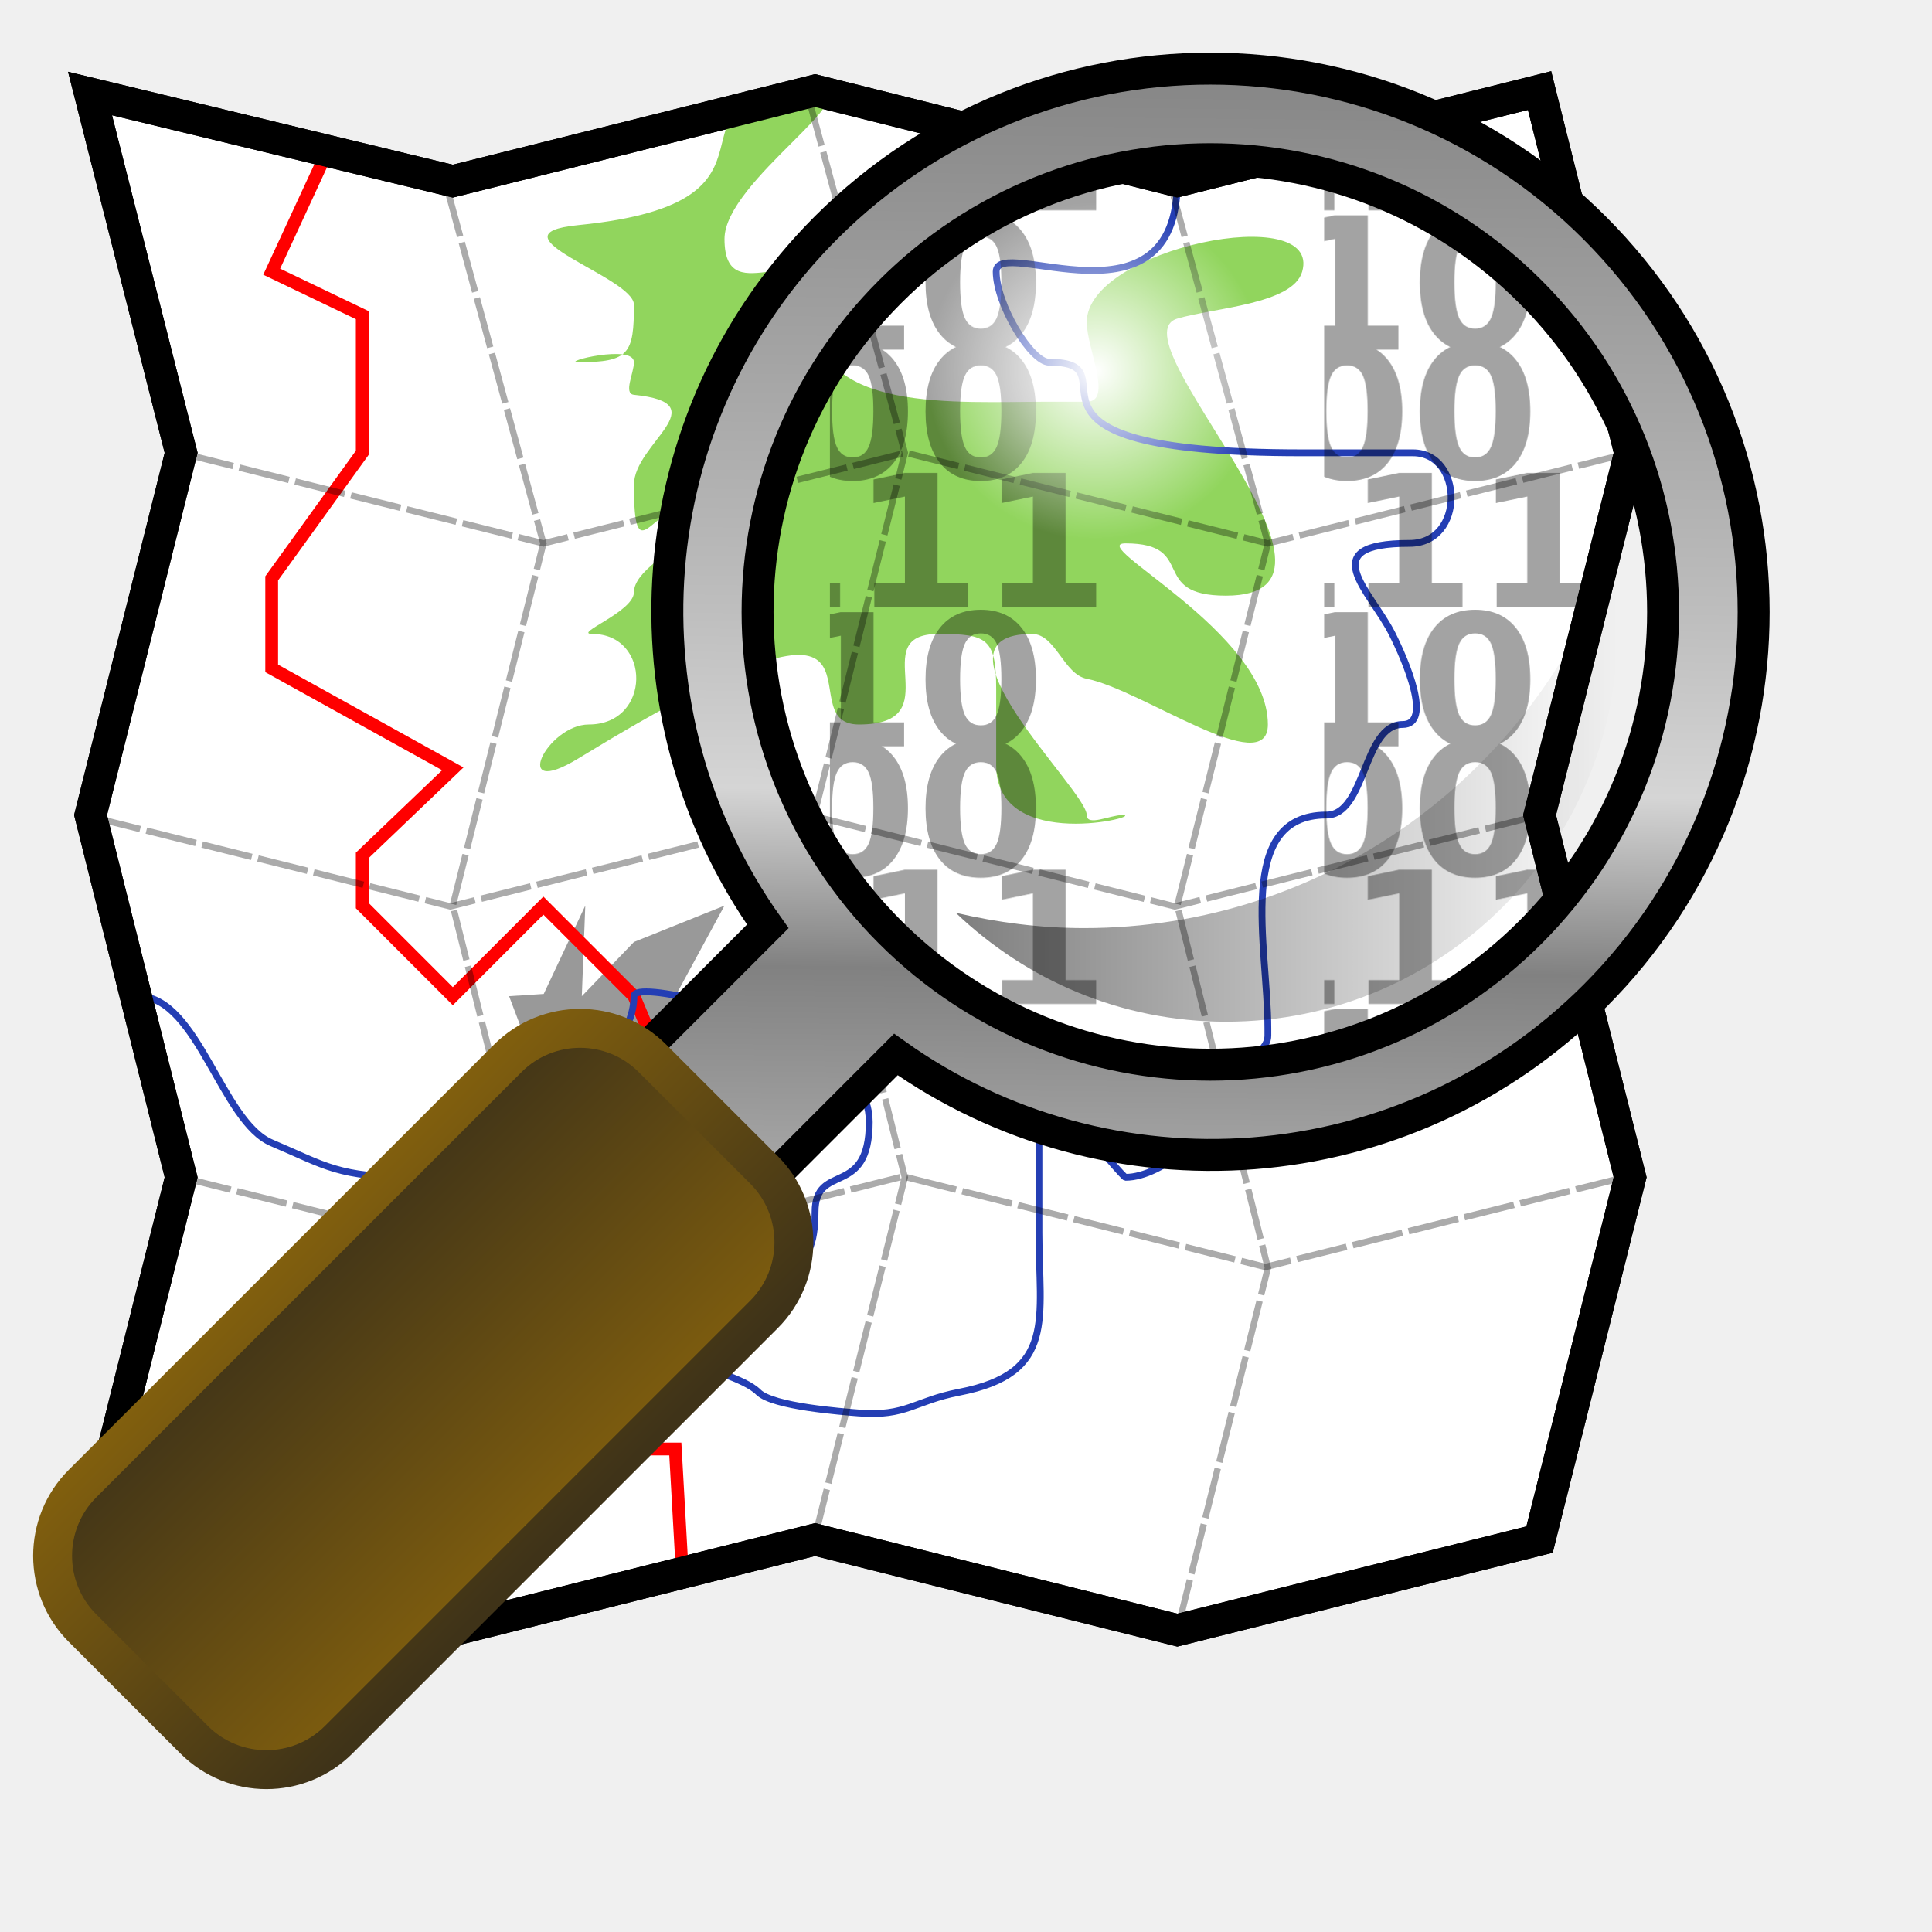
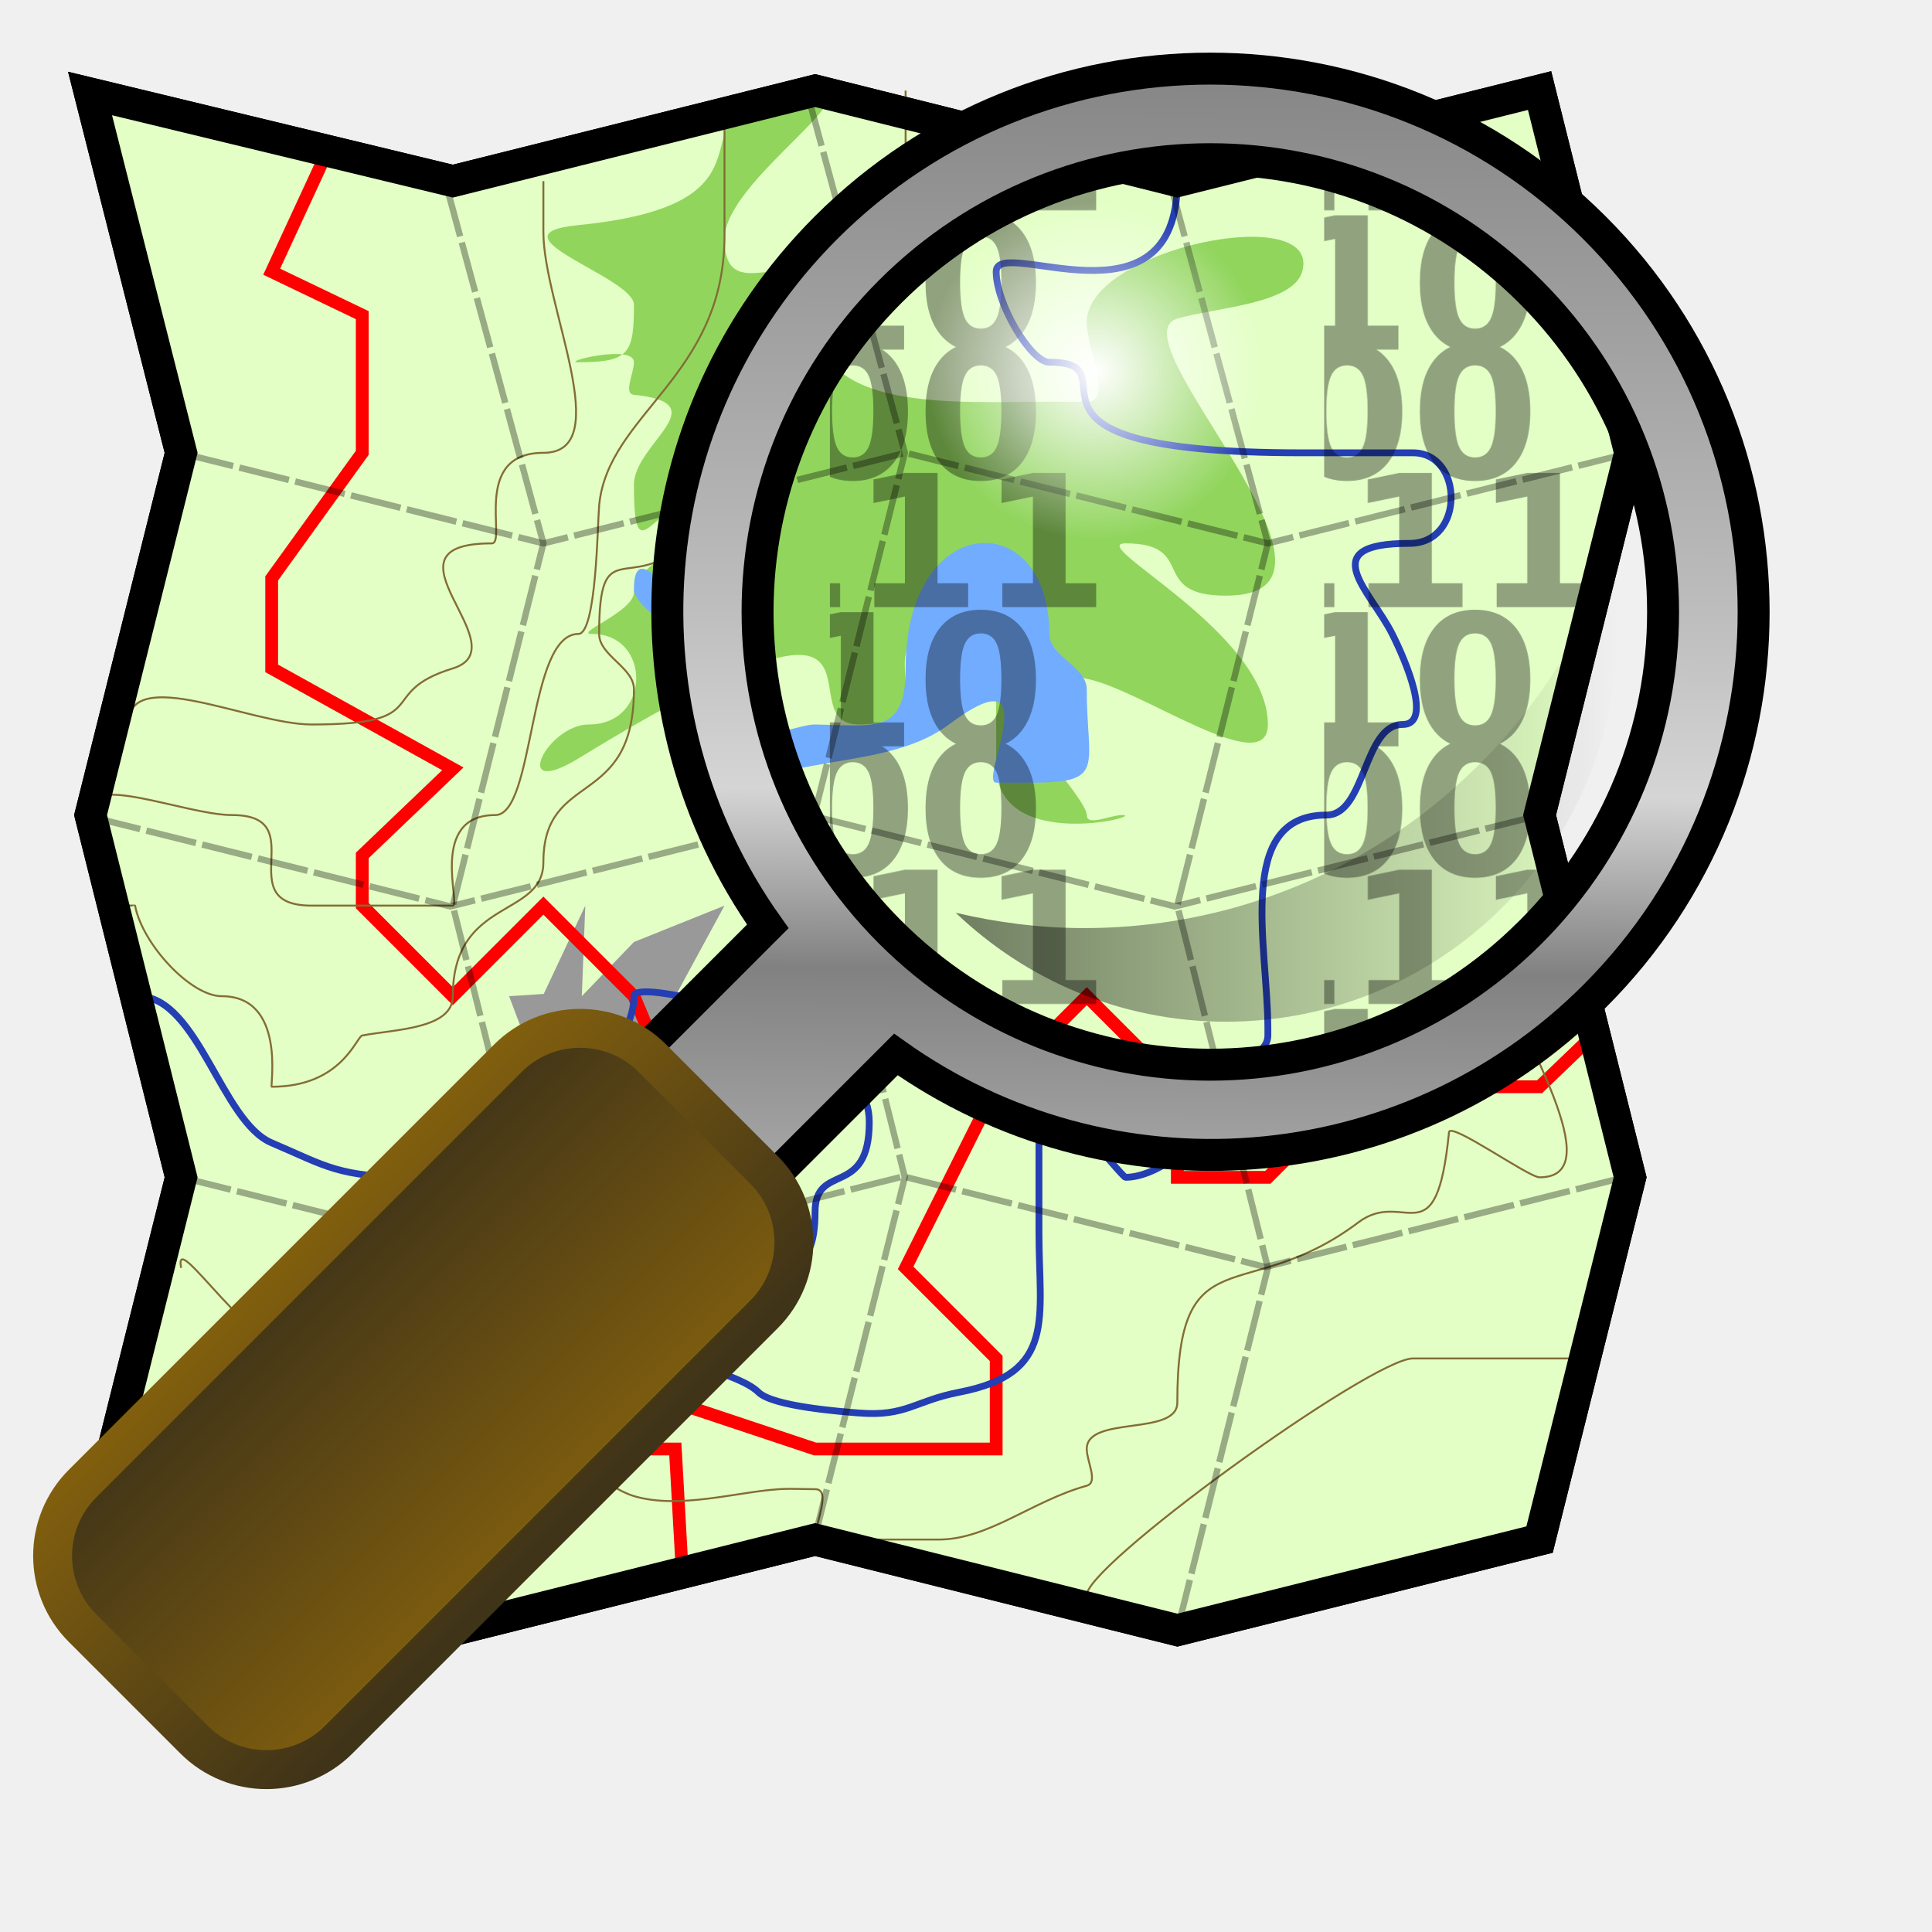
<svg xmlns="http://www.w3.org/2000/svg" xmlns:xlink="http://www.w3.org/1999/xlink" width="10cm" height="10cm" id="svg2455">
  <defs id="defs3">
    <linearGradient id="linearGradient2419">
      <stop style="stop-color:#000000;stop-opacity:0.505;" offset="0" id="stop2420" />
      <stop style="stop-color:#000000;stop-opacity:0;" offset="1" id="stop2421" />
    </linearGradient>
    <linearGradient xlink:href="#linearGradient2419" id="linearGradient2422" gradientTransform="scale(1.19593,0.836169)" x1="156.338" y1="184.921" x2="264.569" y2="184.921" gradientUnits="userSpaceOnUse" />
    <linearGradient id="linearGradient2411">
      <stop style="stop-color:#ffffff;stop-opacity:1;" offset="0" id="stop2412" />
      <stop style="stop-color:#ffffff;stop-opacity:0;" offset="1" id="stop2413" />
    </linearGradient>
    <radialGradient xlink:href="#linearGradient2411" id="radialGradient2415" cx="212.598" cy="70.866" fx="212.598" fy="70.866" r="35.433" gradientUnits="userSpaceOnUse" />
    <linearGradient xlink:href="#linearGradient1767" id="linearGradient1779" gradientUnits="userSpaceOnUse" gradientTransform="scale(0.689104,1.45116)" x1="414.132" y1="240.144" x2="302.991" y2="240.802" />
    <linearGradient id="linearGradient1767">
      <stop style="stop-color:#3f3318;stop-opacity:1;" offset="0" id="stop1768" />
      <stop style="stop-color:#815f0e;stop-opacity:1;" offset="1" id="stop1769" />
    </linearGradient>
    <linearGradient xlink:href="#linearGradient1767" id="linearGradient1778" gradientUnits="userSpaceOnUse" gradientTransform="matrix(0.697599,2.286358e-18,4.823872e-18,1.47183,-3.876056e-17,-11.82638)" x1="299.373" y1="252.27" x2="411.727" y2="252.27" />
    <linearGradient id="linearGradient1754">
      <stop style="stop-color:#747474;stop-opacity:1;" offset="0" id="stop1755" />
      <stop style="stop-color:#bebebe;stop-opacity:1;" offset="0.5" id="stop1757" />
      <stop style="stop-color:#d5d5d5;stop-opacity:1;" offset="0.625" id="stop1759" />
      <stop style="stop-color:#818181;stop-opacity:1;" offset="0.75" id="stop1758" />
      <stop style="stop-color:#c3c3c3;stop-opacity:1;" offset="1" id="stop1756" />
    </linearGradient>
    <linearGradient xlink:href="#linearGradient1754" id="linearGradient1777" gradientUnits="userSpaceOnUse" gradientTransform="scale(1.000071,0.999929)" x1="150.495" y1="42.808" x2="345.533" y2="242.18" />
    <pattern patternUnits="userSpaceOnUse" width="28.945" height="33.076" patternTransform="translate(190.4901,70.84341)" id="pattern2568">
      <text xml:space="preserve" style="font-size:12;font-style:normal;font-weight:normal;fill:#000000;fill-opacity:1;stroke:none;stroke-width:1pt;stroke-linecap:butt;stroke-linejoin:miter;stroke-opacity:1;font-family:Bitstream Vera Sans" x="189.699" y="67.75" id="text2569" transform="translate(-190.4901,-70.84341)">
        <tspan id="tspan2570" x="189.699" y="67.75" />
        <tspan id="tspan2576" x="189.699" y="79.75">0010</tspan>
        <tspan id="tspan2578" x="189.699" y="91.75">0100</tspan>
        <tspan id="tspan2580" x="189.699" y="103.75">0111</tspan>
        <tspan id="tspan2582" x="189.699" y="115.75" />
      </text>
    </pattern>
    <pattern patternUnits="userSpaceOnUse" width="32.232" height="37.876" patternTransform="translate(183.7668,59.46841)" id="pattern2606">
      <text xml:space="preserve" style="font-size:12;font-style:normal;font-weight:bold;fill:#000000;fill-opacity:1;stroke:none;stroke-width:1pt;stroke-linecap:butt;stroke-linejoin:miter;stroke-opacity:1;font-family:Bitstream Vera Sans;font-stretch:normal;font-variant:normal;text-anchor:middle;writing-mode:lr;" x="189.699" y="67.75" id="text2607" transform="translate(-173.5858,-58.84341)">
        <tspan x="189.699" y="67.75" id="tspan2608">0010</tspan>
        <tspan x="189.699" y="82.15" id="tspan2610">0100</tspan>
        <tspan x="189.699" y="96.55" id="tspan2612">0111</tspan>
      </text>
    </pattern>
    <pattern patternUnits="userSpaceOnUse" width="32.232" height="28.276" patternTransform="translate(183.7668,59.46841)" id="pattern2623">
      <text xml:space="preserve" style="font-size:12;font-style:normal;font-variant:normal;font-weight:bold;font-stretch:normal;fill:#000000;fill-opacity:1;stroke:none;stroke-width:1pt;stroke-linecap:butt;stroke-linejoin:miter;stroke-opacity:1;font-family:Bitstream Vera Sans;text-anchor:middle;writing-mode:lr;" x="189.699" y="67.75" id="text2624" transform="translate(-173.5858,-58.84341)">
        <tspan x="189.699" y="67.75" id="tspan2625">0010</tspan>
        <tspan x="189.699" y="77.35" id="tspan2627">0100</tspan>
        <tspan x="189.699" y="86.95" id="tspan2629">0111</tspan>
      </text>
    </pattern>
    <pattern patternUnits="userSpaceOnUse" width="32.232" height="25.876" patternTransform="translate(183.7668,59.46841)" id="pattern2639">
      <text xml:space="preserve" style="font-size:12;font-style:normal;font-variant:normal;font-weight:bold;font-stretch:normal;fill:#000000;fill-opacity:1;stroke:none;stroke-width:1pt;stroke-linecap:butt;stroke-linejoin:miter;stroke-opacity:1;font-family:Bitstream Vera Sans;text-anchor:middle;writing-mode:lr;" x="189.699" y="67.75" id="text2640" transform="translate(-173.5858,-58.84341)">
        <tspan x="189.699" y="67.75" id="tspan2641">0010</tspan>
        <tspan x="189.699" y="76.15" id="tspan2643">0100</tspan>
        <tspan x="189.699" y="84.55" id="tspan2645">0111</tspan>
      </text>
    </pattern>
    <pattern patternUnits="userSpaceOnUse" width="96.697" height="77.629" patternTransform="translate(151.5402,41.65591)" id="pattern2692">
      <text xml:space="preserve" style="font-size:36;font-style:normal;font-variant:normal;font-weight:bold;font-stretch:normal;fill:#000000;fill-opacity:1;stroke:none;stroke-width:1pt;stroke-linecap:butt;stroke-linejoin:miter;stroke-opacity:1;font-family:Bitstream Vera Sans;text-anchor:middle;writing-mode:lr;" x="189.699" y="67.75" id="text2693" transform="translate(-141.3592,-41.03091)">
        <tspan x="189.699" y="67.75" id="tspan2694">0010</tspan>
        <tspan x="189.699" y="92.95" id="tspan2696">0100</tspan>
        <tspan x="189.699" y="118.15" id="tspan2698">0111</tspan>
      </text>
    </pattern>
  </defs>
  <g id="layer4" style="display:block">
-     <path style="fill:#ffffff;fill-opacity:1;fill-rule:evenodd;stroke:#000000;stroke-width:6.25;stroke-linecap:butt;stroke-linejoin:miter;stroke-miterlimit:4;stroke-opacity:1;" d="M 17.615,18.292 L 88.583,35.433 L 159.449,17.717 L 230.315,35.433 L 301.181,17.717 L 318.898,88.583 L 301.181,159.449 L 318.898,230.315 L 301.181,301.181 L 230.315,318.898 L 159.449,301.181 L 88.583,318.898 L 17.717,301.181 L 35.433,230.315 L 17.717,159.449 L 35.433,88.583 L 17.615,18.292 z " id="path2522" />
-     <path style="fill:#91d55d;fill-opacity:1;fill-rule:evenodd;stroke:none;stroke-width:1pt;stroke-linecap:butt;stroke-linejoin:miter;stroke-opacity:1;" d="M 194.882,141.732 C 194.882,139.429 194.882,137.125 194.882,134.822 C 194.882,124.885 193.123,124.016 183.602,124.016 C 168.885,124.016 186.236,141.732 168.019,141.732 C 153.192,141.732 180.783,107.07 113.142,148.372 C 99.587,156.648 107.062,141.732 115.174,141.732 C 127.467,141.732 127.44,124.016 115.852,124.016 C 112.003,124.016 124.016,119.7 124.016,115.852 C 124.016,108.061 152.922,98.914 134.822,98.914 C 127.537,98.914 124.016,112.147 124.016,94.85 C 124.016,86.735 140.573,78.899 124.016,77.235 C 121.904,77.022 124.016,72.989 124.016,70.866 C 124.016,67.242 109.517,70.866 113.142,70.866 C 123.09,70.866 124.016,69.168 124.016,59.62 C 124.016,54.176 94.883,45.845 113.142,44.037 C 159.268,39.47 125.737,17.717 159.449,17.717 C 170.785,17.717 141.732,35.411 141.732,46.747 C 141.732,62.2 159.449,43.345 159.449,61.652 C 159.449,80.802 186.716,78.59 205.281,78.59 C 207.72,78.59 210.159,78.59 212.598,78.59 C 217.793,78.59 212.598,68.201 212.598,63.007 C 212.598,48.581 258.719,39.284 254.739,53.15 C 252.903,59.546 237.403,60.214 230.315,62.33 C 217.593,66.127 270.263,116.529 239.834,116.529 C 224.515,116.529 234.374,106.299 220.186,106.299 C 212.186,106.299 248.031,123.621 248.031,141.732 C 248.031,152.73 223.34,134.896 212.598,132.789 C 208.071,131.902 206.507,124.016 201.894,124.016 C 179.806,124.016 212.598,154.565 212.598,159.449 C 212.598,161.752 217.205,159.449 219.509,159.449 C 224.74,159.449 194.882,167.131 194.882,149.727 C 194.882,147.062 194.882,144.397 194.882,141.732 z " id="path2682" />
-     <path style="fill:#999999;fill-opacity:1;fill-rule:evenodd;stroke:none;stroke-width:0.25pt;stroke-linecap:butt;stroke-linejoin:miter;stroke-opacity:1;" d="M 106.367,194.442 L 114.497,177.165 L 113.819,194.882 L 124.016,184.279 L 141.732,177.165 L 132.112,194.882 L 141.732,188.344 L 150.404,194.882 L 159.449,194.882 L 148.372,212.598 L 141.732,220.864 L 132.789,212.598 L 124.016,220.864 L 124.016,230.315 L 106.299,230.315 L 124.016,212.598 L 106.299,212.598 L 99.592,194.882 L 106.367,194.442 z " id="path2680" />
-     <path style="fill:none;fill-opacity:0.75;fill-rule:evenodd;stroke:#ff0000;stroke-width:2.5;stroke-linecap:butt;stroke-linejoin:miter;stroke-opacity:1;stroke-miterlimit:4;stroke-dasharray:none;" d="M 63.007,31.842 L 53.15,53.15 L 70.866,61.652 L 70.866,88.583 L 53.15,113.142 L 53.15,130.757 L 88.583,150.404 L 70.866,167.342 L 70.866,177.165 L 88.583,194.882 L 106.299,177.165 L 124.016,194.882 L 141.732,237.124 L 124.016,283.465 L 132.112,283.465 L 133.467,307.583" id="path2683" />
-     <path style="fill:none;fill-opacity:0.75;fill-rule:evenodd;stroke:#243eb4;stroke-width:1pt;stroke-linecap:butt;stroke-linejoin:miter;stroke-opacity:1;" d="M 27.303,194.882 C 38.818,195.353 43.34,219.422 53.15,223.574 C 63.812,228.087 66.05,230.315 81.3,230.315 C 93.699,230.315 82.542,219.509 98.237,219.509 C 105.853,219.509 124.016,206.603 124.016,194.882 C 124.016,191.657 150.572,198.338 152.437,202.571 C 155.587,209.722 170.052,207.629 170.052,219.509 C 170.052,234.506 159.449,227.226 159.449,237.124 C 159.449,250.124 153.362,248.031 141.732,248.031 C 136.89,248.031 137.424,258.077 132.789,259.481 C 116.619,264.381 142.911,266.921 148.372,272.354 C 151.195,275.162 164.705,276.157 168.019,276.419 C 177.321,277.154 178.866,274.057 187.667,272.354 C 206.803,268.65 203.249,257.904 203.249,241.189 C 203.249,231.659 203.249,222.129 203.249,212.598 C 203.249,210.071 219.509,230.315 220.186,230.315 C 227.414,230.315 238.328,221.045 239.156,212.598 C 239.592,208.156 248.031,207.035 248.031,202.571 C 248.031,202.12 248.031,201.668 248.031,201.216 C 248.031,185.123 241.522,159.449 259.481,159.449 C 267.199,159.449 266.669,141.732 274.386,141.732 C 280.33,141.732 275.023,129.327 272.354,124.016 C 268.085,115.521 256.84,106.299 275.741,106.299 C 286.645,106.299 286.311,88.583 276.419,88.583 C 269.192,88.583 261.965,88.583 254.739,88.583 C 191.08,88.583 223.218,70.866 205.281,70.866 C 201.674,70.866 194.882,59.448 194.882,53.15 C 194.882,45.879 230.315,65.661 230.315,35.433 C 230.315,35.433 230.315,35.433 230.315,35.433" id="path2679" />
+     <path style="fill:#ffffff;fill-opacity:1;fill-rule:evenodd;stroke:#000000;stroke-width:6.25;stroke-linecap:butt;stroke-linejoin:miter;stroke-miterlimit:4;stroke-opacity:1" d="M 17.615,18.292 L 88.583,35.433 L 159.449,17.717 L 230.315,35.433 L 301.181,17.717 L 318.898,88.583 L 301.181,159.449 L 318.898,230.315 L 301.181,301.181 L 230.315,318.898 L 159.449,301.181 L 88.583,318.898 L 17.717,301.181 L 35.433,230.315 L 17.717,159.449 L 35.433,88.583 L 17.615,18.292 z " id="path2522" />
+     <path style="fill:#e3ffc5;fill-opacity:1;fill-rule:evenodd;stroke:#000000;stroke-width:0.25pt;stroke-linecap:butt;stroke-linejoin:miter;stroke-opacity:1;" d="M 19.647,302.163 L 35.433,230.315 L 17.717,159.449 L 35.433,88.583 L 17.717,17.717 L 88.583,35.433 L 159.449,17.717 L 230.315,35.433 L 301.181,17.717 L 318.898,88.583 L 301.181,159.449 L 318.898,230.315 L 301.181,301.181 L 230.315,318.898 L 159.449,301.181 L 88.583,318.898 L 19.647,302.163 z " id="path1278" />
+     <path style="fill:#91d55d;fill-opacity:1;fill-rule:evenodd;stroke:none;stroke-width:1pt;stroke-linecap:butt;stroke-linejoin:miter;stroke-opacity:1" d="M 194.882,141.732 C 194.882,139.429 194.882,137.125 194.882,134.822 C 194.882,124.885 193.123,124.016 183.602,124.016 C 168.885,124.016 186.236,141.732 168.019,141.732 C 153.192,141.732 180.783,107.07 113.142,148.372 C 99.587,156.648 107.062,141.732 115.174,141.732 C 127.467,141.732 127.44,124.016 115.852,124.016 C 112.003,124.016 124.016,119.7 124.016,115.852 C 124.016,108.061 152.922,98.914 134.822,98.914 C 127.537,98.914 124.016,112.147 124.016,94.85 C 124.016,86.735 140.573,78.899 124.016,77.235 C 121.904,77.022 124.016,72.989 124.016,70.866 C 124.016,67.242 109.517,70.866 113.142,70.866 C 123.09,70.866 124.016,69.168 124.016,59.62 C 124.016,54.176 94.883,45.845 113.142,44.037 C 159.268,39.47 125.737,17.717 159.449,17.717 C 170.785,17.717 141.732,35.411 141.732,46.747 C 141.732,62.2 159.449,43.345 159.449,61.652 C 159.449,80.802 186.716,78.59 205.281,78.59 C 207.72,78.59 210.159,78.59 212.598,78.59 C 217.793,78.59 212.598,68.201 212.598,63.007 C 212.598,48.581 258.719,39.284 254.739,53.15 C 252.903,59.546 237.403,60.214 230.315,62.33 C 217.593,66.127 270.263,116.529 239.834,116.529 C 224.515,116.529 234.374,106.299 220.186,106.299 C 212.186,106.299 248.031,123.621 248.031,141.732 C 248.031,152.73 223.34,134.896 212.598,132.789 C 208.071,131.902 206.507,124.016 201.894,124.016 C 179.806,124.016 212.598,154.565 212.598,159.449 C 212.598,161.752 217.205,159.449 219.509,159.449 C 224.74,159.449 194.882,167.131 194.882,149.727 C 194.882,147.062 194.882,144.397 194.882,141.732 z " id="path2682" />
+     <path style="fill:#72acff;fill-opacity:1;fill-rule:evenodd;stroke:none;stroke-width:1pt;stroke-linecap:butt;stroke-linejoin:miter;stroke-opacity:1;" d="M 159.449,141.732 C 171.332,141.933 177.165,143.661 177.165,130.757 C 177.165,99.781 205.281,98.806 205.281,124.016 C 205.281,128.366 212.598,130.472 212.598,134.822 C 212.598,149.978 216.53,153.114 201.894,153.114 C 199.557,153.114 197.219,153.114 194.882,153.114 C 191.276,153.114 205.459,126.918 185.634,141.732 C 178.323,147.195 168.418,148.042 159.449,149.727 C 151.839,151.156 141.732,153.352 141.732,141.732 C 141.732,131.201 124.016,100.498 124.016,115.174 C 124.016,121.263 148.653,130.777 149.727,141.732 C 150.043,144.958 156.208,141.732 159.449,141.732 z " id="path1901" />
+     <path style="fill:#999999;fill-opacity:1;fill-rule:evenodd;stroke:none;stroke-width:0.25pt;stroke-linecap:butt;stroke-linejoin:miter;stroke-opacity:1" d="M 106.367,194.442 L 114.497,177.165 L 113.819,194.882 L 124.016,184.279 L 141.732,177.165 L 132.112,194.882 L 141.732,188.344 L 150.404,194.882 L 159.449,194.882 L 148.372,212.598 L 141.732,220.864 L 132.789,212.598 L 124.016,220.864 L 124.016,230.315 L 106.299,230.315 L 124.016,212.598 L 106.299,212.598 L 99.592,194.882 L 106.367,194.442 z " id="path2680" />
+     <path style="fill:none;fill-opacity:0.75;fill-rule:evenodd;stroke:#ff0000;stroke-width:2.5;stroke-linecap:butt;stroke-linejoin:miter;stroke-miterlimit:4;stroke-opacity:1" d="M 63.007,31.842 L 53.15,53.15 L 70.866,61.652 L 70.866,88.583 L 53.15,113.142 L 53.15,130.757 L 88.583,150.404 L 70.866,167.342 L 70.866,177.165 L 88.583,194.882 L 106.299,177.165 L 124.016,194.882 L 141.732,237.124 L 124.016,283.465 L 132.112,283.465 L 133.467,307.583" id="path2683" />
+     <path style="fill:none;fill-opacity:0.75;fill-rule:evenodd;stroke:#ff0000;stroke-width:2.5;stroke-linecap:butt;stroke-linejoin:miter;stroke-opacity:1;stroke-miterlimit:4;stroke-dasharray:none;" d="M 35.23,302.841 L 53.15,283.465 L 70.866,301.181 L 106.299,283.465 L 106.299,265.748 L 159.449,283.465 L 194.882,283.465 L 194.882,265.748 L 177.165,248.031 L 194.882,212.598 L 212.598,194.882 L 230.315,212.598 L 230.315,230.315 L 248.031,230.315 L 265.748,212.598 L 301.181,212.598 L 312.326,201.894" id="path1900" />
+     <path style="fill:none;fill-opacity:0.75;fill-rule:evenodd;stroke:#243eb4;stroke-width:1pt;stroke-linecap:butt;stroke-linejoin:miter;stroke-opacity:1" d="M 27.303,194.882 C 38.818,195.353 43.34,219.422 53.15,223.574 C 63.812,228.087 66.05,230.315 81.3,230.315 C 93.699,230.315 82.542,219.509 98.237,219.509 C 105.853,219.509 124.016,206.603 124.016,194.882 C 124.016,191.657 150.572,198.338 152.437,202.571 C 155.587,209.722 170.052,207.629 170.052,219.509 C 170.052,234.506 159.449,227.226 159.449,237.124 C 159.449,250.124 153.362,248.031 141.732,248.031 C 136.89,248.031 137.424,258.077 132.789,259.481 C 116.619,264.381 142.911,266.921 148.372,272.354 C 151.195,275.162 164.705,276.157 168.019,276.419 C 177.321,277.154 178.866,274.057 187.667,272.354 C 206.803,268.65 203.249,257.904 203.249,241.189 C 203.249,231.659 203.249,222.129 203.249,212.598 C 203.249,210.071 219.509,230.315 220.186,230.315 C 227.414,230.315 238.328,221.045 239.156,212.598 C 239.592,208.156 248.031,207.035 248.031,202.571 C 248.031,202.12 248.031,201.668 248.031,201.216 C 248.031,185.123 241.522,159.449 259.481,159.449 C 267.199,159.449 266.669,141.732 274.386,141.732 C 280.33,141.732 275.023,129.327 272.354,124.016 C 268.085,115.521 256.84,106.299 275.741,106.299 C 286.645,106.299 286.311,88.583 276.419,88.583 C 269.192,88.583 261.965,88.583 254.739,88.583 C 191.08,88.583 223.218,70.866 205.281,70.866 C 201.674,70.866 194.882,59.448 194.882,53.15 C 194.882,45.879 230.315,65.661 230.315,35.433 C 230.315,35.433 230.315,35.433 230.315,35.433" id="path2679" />
+     <g id="g1922">
+       <path style="fill:none;fill-opacity:0.75;fill-rule:evenodd;stroke:#826d35;stroke-width:0.375;stroke-linecap:butt;stroke-linejoin:miter;stroke-opacity:1;stroke-miterlimit:4;stroke-dasharray:none;" d="M 17.717,159.449 C 15.537,150.485 36.167,159.449 45.392,159.449 C 61.447,159.449 44.648,177.165 60.975,177.165 C 70.177,177.165 79.38,177.165 88.583,177.165 C 90.188,177.165 83.788,159.449 96.882,159.449 C 104.667,159.449 103.207,124.016 113.142,124.016 C 116.701,124.016 116.895,102.317 117.207,98.914 C 118.859,80.905 141.732,73.69 141.732,46.07 C 141.732,36.619 141.732,33.943 141.732,24.491" id="path1903" />
+       <path style="fill:none;fill-opacity:0.75;fill-rule:evenodd;stroke:#826d35;stroke-width:0.375;stroke-linecap:butt;stroke-linejoin:miter;stroke-opacity:1;stroke-miterlimit:4;stroke-dasharray:none;" d="M 25.067,141.732 C 25.067,129.763 49.006,141.732 60.975,141.732 C 85.481,141.732 73.117,135.516 88.583,130.757 C 102.018,126.623 72.649,106.299 96.205,106.299 C 99.224,106.299 92.127,88.583 106.299,88.583 C 120.696,88.583 106.299,59.789 106.299,45.392 C 106.299,42.073 106.299,38.753 106.299,35.433" id="path1904" />
+       <path style="fill:none;fill-opacity:0.75;fill-rule:evenodd;stroke:#826d35;stroke-width:0.375;stroke-linecap:butt;stroke-linejoin:miter;stroke-opacity:1;stroke-miterlimit:4;stroke-dasharray:none;" d="M 177.165,17.717 C 177.165,26.716 177.165,35.715 177.165,44.715 C 177.165,63.269 159.449,43.478 159.449,60.297 C 159.449,71.107 159.074,77.417 151.082,81.3 C 144.685,84.407 139.746,101.347 134.144,106.299 C 122.786,116.339 117.207,104.031 117.207,124.016 C 117.207,128.273 124.016,130.564 124.016,134.822 C 124.016,158.444 106.299,150.471 106.299,168.697 C 106.299,179.648 88.583,175.511 88.583,194.882 C 88.583,201.32 77.188,201.356 70.866,202.571 C 69.714,202.793 66.9,212.598 53.15,212.598 C 52.796,212.598 56.037,194.882 43.36,194.882 C 37.311,194.882 27.863,184.729 26.422,177.165 C 26.414,177.119 24.532,177.165 24.39,177.165" id="path1905" />
+       <path style="fill:none;fill-opacity:0.75;fill-rule:evenodd;stroke:#826d35;stroke-width:0.375;stroke-linecap:butt;stroke-linejoin:miter;stroke-opacity:1;stroke-miterlimit:4;stroke-dasharray:none;" d="M 35.433,248.031 C 33.832,239.628 49.512,265.748 60.297,265.748 C 74.115,265.748 79.501,268.352 88.583,258.804 C 91.559,255.675 97.393,251.142 99.592,248.031 C 106.695,237.986 106.299,275.707 106.299,275.741 C 106.299,281.368 118.272,290.964 124.016,292.678 C 132.836,295.311 144.145,291.848 152.437,291.324 C 154.769,291.176 157.111,291.324 159.449,291.324 C 162.735,291.324 159.449,297.895 159.449,301.181" id="path1906" />
+       <path style="fill:none;fill-opacity:0.75;fill-rule:evenodd;stroke:#826d35;stroke-width:0.375;stroke-linecap:butt;stroke-linejoin:miter;stroke-opacity:1;stroke-miterlimit:4;stroke-dasharray:none;" d="M 167.68,301.181 C 174.568,301.181 181.456,301.181 183.602,301.181 C 193.396,301.181 201.864,293.628 212.598,290.646 C 214.905,290.005 212.598,285.858 212.598,283.465 C 212.598,276.829 230.315,281.022 230.315,274.386 C 230.315,241.112 243.509,255.858 265.748,239.122 C 274.798,232.312 280.957,246.709 283.465,221.507 C 283.678,219.361 299.024,230.315 301.181,230.315 C 315.456,230.315 296.916,201.975 292.678,188.344 C 291.334,184.02 300.244,178.179 301.181,177.165" id="path1907" />
+       <path style="fill:none;fill-opacity:0.75;fill-rule:evenodd;stroke:#826d35;stroke-width:0.375;stroke-linecap:butt;stroke-linejoin:miter;stroke-opacity:1;stroke-miterlimit:4;stroke-dasharray:none;" d="M 212.598,312.326 C 210.992,307.158 268.238,265.748 276.419,265.748 C 287.484,265.748 298.55,265.748 309.616,265.748" id="path1908" />
+     </g>
    <g id="g2671">
-       <path style="opacity:0.329;fill:none;fill-opacity:0.75;fill-rule:evenodd;stroke:#000000;stroke-width:1.25;stroke-linecap:butt;stroke-linejoin:miter;stroke-miterlimit:4;stroke-dasharray:10 1.25;stroke-dashoffset:0;stroke-opacity:1;" d="M 35.907,88.752 L 106.299,106.299 L 177.165,88.583 L 248.031,106.299 L 318.898,88.583" id="path2523" />
-       <path style="opacity:0.329;fill:none;fill-opacity:0.75;fill-rule:evenodd;stroke:#000000;stroke-width:1.25;stroke-linecap:butt;stroke-linejoin:miter;stroke-miterlimit:4;stroke-dasharray:10 1.25;stroke-dashoffset:0;stroke-opacity:1;" d="M 87.397,36.585 L 106.299,106.299 L 88.583,177.165 L 106.299,248.031 L 88.583,318.898" id="path2524" />
-       <path style="opacity:0.329;fill:none;fill-opacity:0.75;fill-rule:evenodd;stroke:#000000;stroke-width:1.25;stroke-linecap:butt;stroke-linejoin:miter;stroke-miterlimit:4;stroke-dasharray:10 1.25;stroke-dashoffset:0;stroke-opacity:1;" d="M 158.107,18.868 L 177.009,88.583 L 159.293,159.449 L 177.009,230.315 L 159.293,301.181" id="path2525" />
-       <path style="opacity:0.329;fill:none;fill-opacity:0.75;fill-rule:evenodd;stroke:#000000;stroke-width:1.25;stroke-linecap:butt;stroke-linejoin:miter;stroke-miterlimit:4;stroke-dasharray:10 1.25;stroke-dashoffset:0;stroke-opacity:1;" d="M 229.129,36.585 L 248.031,106.299 L 230.315,177.165 L 248.031,248.031 L 230.315,318.898" id="path2526" />
-       <path style="opacity:0.329;fill:none;fill-opacity:0.75;fill-rule:evenodd;stroke:#000000;stroke-width:1.25;stroke-linecap:butt;stroke-linejoin:miter;stroke-miterlimit:4;stroke-dasharray:10 1.25;stroke-dashoffset:0;stroke-opacity:1;" d="M 17.717,159.774 L 88.108,177.322 L 158.975,159.605 L 229.841,177.322 L 300.707,159.605" id="path2527" />
-       <path style="opacity:0.329;fill:none;fill-opacity:0.75;fill-rule:evenodd;stroke:#000000;stroke-width:1.25;stroke-linecap:butt;stroke-linejoin:miter;stroke-miterlimit:4;stroke-dasharray:10 1.25;stroke-dashoffset:0;stroke-opacity:1;" d="M 35.433,230.315 L 105.825,247.862 L 176.691,230.146 L 247.557,247.862 L 318.423,230.146" id="path2528" />
-       <path style="fill:none;fill-opacity:1;fill-rule:evenodd;stroke:#000000;stroke-width:6.25;stroke-linecap:butt;stroke-linejoin:miter;stroke-miterlimit:4;stroke-opacity:1;" d="M 17.615,18.292 L 88.583,35.433 L 159.449,17.717 L 230.315,35.433 L 301.181,17.717 L 318.898,88.583 L 301.181,159.449 L 318.898,230.315 L 301.181,301.181 L 230.315,318.898 L 159.449,301.181 L 88.583,318.898 L 17.717,301.181 L 35.433,230.315 L 17.717,159.449 L 35.433,88.583 L 17.615,18.292 z " id="path2670" />
+       <path style="opacity:0.329;fill:none;fill-opacity:0.75;fill-rule:evenodd;stroke:#000000;stroke-width:1.25;stroke-linecap:butt;stroke-linejoin:miter;stroke-miterlimit:4;stroke-dasharray:10 1.25 ;stroke-dashoffset:0;stroke-opacity:1" d="M 35.907,88.752 L 106.299,106.299 L 177.165,88.583 L 248.031,106.299 L 318.898,88.583" id="path2523" />
+       <path style="opacity:0.329;fill:none;fill-opacity:0.75;fill-rule:evenodd;stroke:#000000;stroke-width:1.25;stroke-linecap:butt;stroke-linejoin:miter;stroke-miterlimit:4;stroke-dasharray:10 1.25 ;stroke-dashoffset:0;stroke-opacity:1" d="M 87.397,36.585 L 106.299,106.299 L 88.583,177.165 L 106.299,248.031 L 88.583,318.898" id="path2524" />
+       <path style="opacity:0.329;fill:none;fill-opacity:0.75;fill-rule:evenodd;stroke:#000000;stroke-width:1.25;stroke-linecap:butt;stroke-linejoin:miter;stroke-miterlimit:4;stroke-dasharray:10 1.25 ;stroke-dashoffset:0;stroke-opacity:1" d="M 158.107,18.868 L 177.009,88.583 L 159.293,159.449 L 177.009,230.315 L 159.293,301.181" id="path2525" />
+       <path style="opacity:0.329;fill:none;fill-opacity:0.75;fill-rule:evenodd;stroke:#000000;stroke-width:1.25;stroke-linecap:butt;stroke-linejoin:miter;stroke-miterlimit:4;stroke-dasharray:10 1.25 ;stroke-dashoffset:0;stroke-opacity:1" d="M 229.129,36.585 L 248.031,106.299 L 230.315,177.165 L 248.031,248.031 L 230.315,318.898" id="path2526" />
+       <path style="opacity:0.329;fill:none;fill-opacity:0.75;fill-rule:evenodd;stroke:#000000;stroke-width:1.25;stroke-linecap:butt;stroke-linejoin:miter;stroke-miterlimit:4;stroke-dasharray:10 1.25 ;stroke-dashoffset:0;stroke-opacity:1" d="M 17.717,159.774 L 88.108,177.322 L 158.975,159.605 L 229.841,177.322 L 300.707,159.605" id="path2527" />
+       <path style="opacity:0.329;fill:none;fill-opacity:0.75;fill-rule:evenodd;stroke:#000000;stroke-width:1.25;stroke-linecap:butt;stroke-linejoin:miter;stroke-miterlimit:4;stroke-dasharray:10 1.25 ;stroke-dashoffset:0;stroke-opacity:1" d="M 35.433,230.315 L 105.825,247.862 L 176.691,230.146 L 247.557,247.862 L 318.423,230.146" id="path2528" />
+       <path style="fill:none;fill-opacity:1;fill-rule:evenodd;stroke:#000000;stroke-width:6.25;stroke-linecap:butt;stroke-linejoin:miter;stroke-miterlimit:4;stroke-opacity:1" d="M 17.615,18.292 L 88.583,35.433 L 159.449,17.717 L 230.315,35.433 L 301.181,17.717 L 318.898,88.583 L 301.181,159.449 L 318.898,230.315 L 301.181,301.181 L 230.315,318.898 L 159.449,301.181 L 88.583,318.898 L 17.717,301.181 L 35.433,230.315 L 17.717,159.449 L 35.433,88.583 L 17.615,18.292 z " id="path2670" />
    </g>
  </g>
  <g id="layer5" style="display:block">
    <path style="opacity:0.329;fill:none;fill-opacity:1;stroke:none;stroke-width:1.25;stroke-linecap:butt;stroke-linejoin:round;stroke-miterlimit:4;stroke-dasharray:10 1.25 ;stroke-dashoffset:0;stroke-opacity:1" id="path2538" d="M 325.808 118.613 A 100.896 100.896 0 1 1  124.016,118.613 A 100.896 100.896 0 1 1  325.808 118.613 z" transform="translate(10.18107,0.625001)" />
-     <path style="opacity:0.36;fill:url(#pattern2692);fill-opacity:1;stroke:none;stroke-width:1.25;stroke-linecap:butt;stroke-linejoin:round;stroke-miterlimit:4;stroke-dasharray:10 1.25;stroke-dashoffset:0;stroke-opacity:1;" id="path2615" d="M 325.808 118.613 A 100.896 100.896 0 1 1  124.016,118.613 A 100.896 100.896 0 1 1  325.808 118.613 z" transform="translate(10.80607,6.608137e-7)" />
+     <path style="opacity:0.36;fill:url(#pattern2692);fill-opacity:1;stroke:none;stroke-width:1.25;stroke-linecap:butt;stroke-linejoin:round;stroke-miterlimit:4;stroke-dasharray:10 1.25 ;stroke-dashoffset:0;stroke-opacity:1" id="path2615" d="M 325.808 118.613 A 100.896 100.896 0 1 1  124.016,118.613 A 100.896 100.896 0 1 1  325.808 118.613 z" transform="translate(10.80607,6.608137e-7)" />
    <rect style="fill:none;stroke:none" width="32.232" height="37.876" x="183.767" y="59.468" id="rect2614" />
    <rect style="fill:none;stroke:none" width="32.232" height="28.276" x="183.767" y="59.468" id="rect2631" />
-     <rect style="opacity:0.36;fill:none;fill-opacity:1;stroke:none;stroke-width:2.5;stroke-linecap:butt;stroke-linejoin:round;stroke-miterlimit:4;stroke-dashoffset:0;stroke-opacity:1;" id="rect2684" width="74.525" height="53.15" x="379.398" y="159.449" />
+     <rect style="opacity:0.36;fill:none;fill-opacity:1;stroke:none;stroke-width:2.5;stroke-linecap:butt;stroke-linejoin:round;stroke-miterlimit:4;stroke-dashoffset:0;stroke-opacity:1" id="rect2684" width="74.525" height="53.15" x="379.398" y="159.449" />
  </g>
  <g id="layer1" style="display:block">
    <g id="g2489" style="display:block">
      <g id="g1774" transform="matrix(0.707107,0.707107,-0.707107,0.707107,161.6029,-155.8874)">
        <path style="fill:url(#linearGradient1777);fill-opacity:1;stroke:#000000;stroke-width:6.25;stroke-linecap:butt;stroke-linejoin:miter;stroke-miterlimit:4;stroke-opacity:1" d="M 248.031,35.438 C 189.354,35.438 141.719,83.042 141.719,141.719 C 141.719,194.346 180.077,237.976 230.312,246.438 L 230.312,283.469 L 265.75,283.469 L 265.75,246.438 C 315.986,237.976 354.344,194.346 354.344,141.719 C 354.344,83.042 306.708,35.438 248.031,35.438 z M 248.031,53.156 C 296.929,53.156 336.625,92.821 336.625,141.719 C 336.625,190.616 296.929,230.312 248.031,230.312 C 199.134,230.313 159.438,190.616 159.438,141.719 C 159.437,92.821 199.134,53.156 248.031,53.156 z " id="path1736" />
        <rect style="fill:url(#linearGradient1778);fill-opacity:1;stroke:url(#linearGradient1779);stroke-width:7.612;stroke-linecap:butt;stroke-linejoin:round;stroke-miterlimit:4;stroke-opacity:1" id="rect1762" width="70.866" height="157.653" x="212.598" y="280.646" rx="20" ry="20" />
      </g>
      <path style="fill:url(#radialGradient2415);fill-opacity:1;stroke:none;stroke-width:6.25;stroke-linecap:butt;stroke-linejoin:round;stroke-miterlimit:4;stroke-opacity:1" id="path2410" d="M 248.031 70.866 A 35.433 35.433 0 1 1  177.165,70.866 A 35.433 35.433 0 1 1  248.031 70.866 z" transform="matrix(0.933079,0,0,0.933079,15.92121,6.436221)" />
      <path style="fill:url(#linearGradient2422);fill-opacity:1;stroke:none;stroke-width:6.25;stroke-linecap:butt;stroke-linejoin:round;stroke-miterlimit:4;stroke-opacity:1" d="M 315.062,109.375 C 299.697,151.45 259.434,181.562 212.062,181.562 C 203.418,181.562 195.039,180.455 186.969,178.562 C 200.72,191.726 219.319,199.875 239.844,199.875 C 282.103,199.875 316.406,165.572 316.406,123.312 C 316.406,118.551 315.896,113.896 315.062,109.375 z " id="path2416" />
    </g>
  </g>
</svg>
